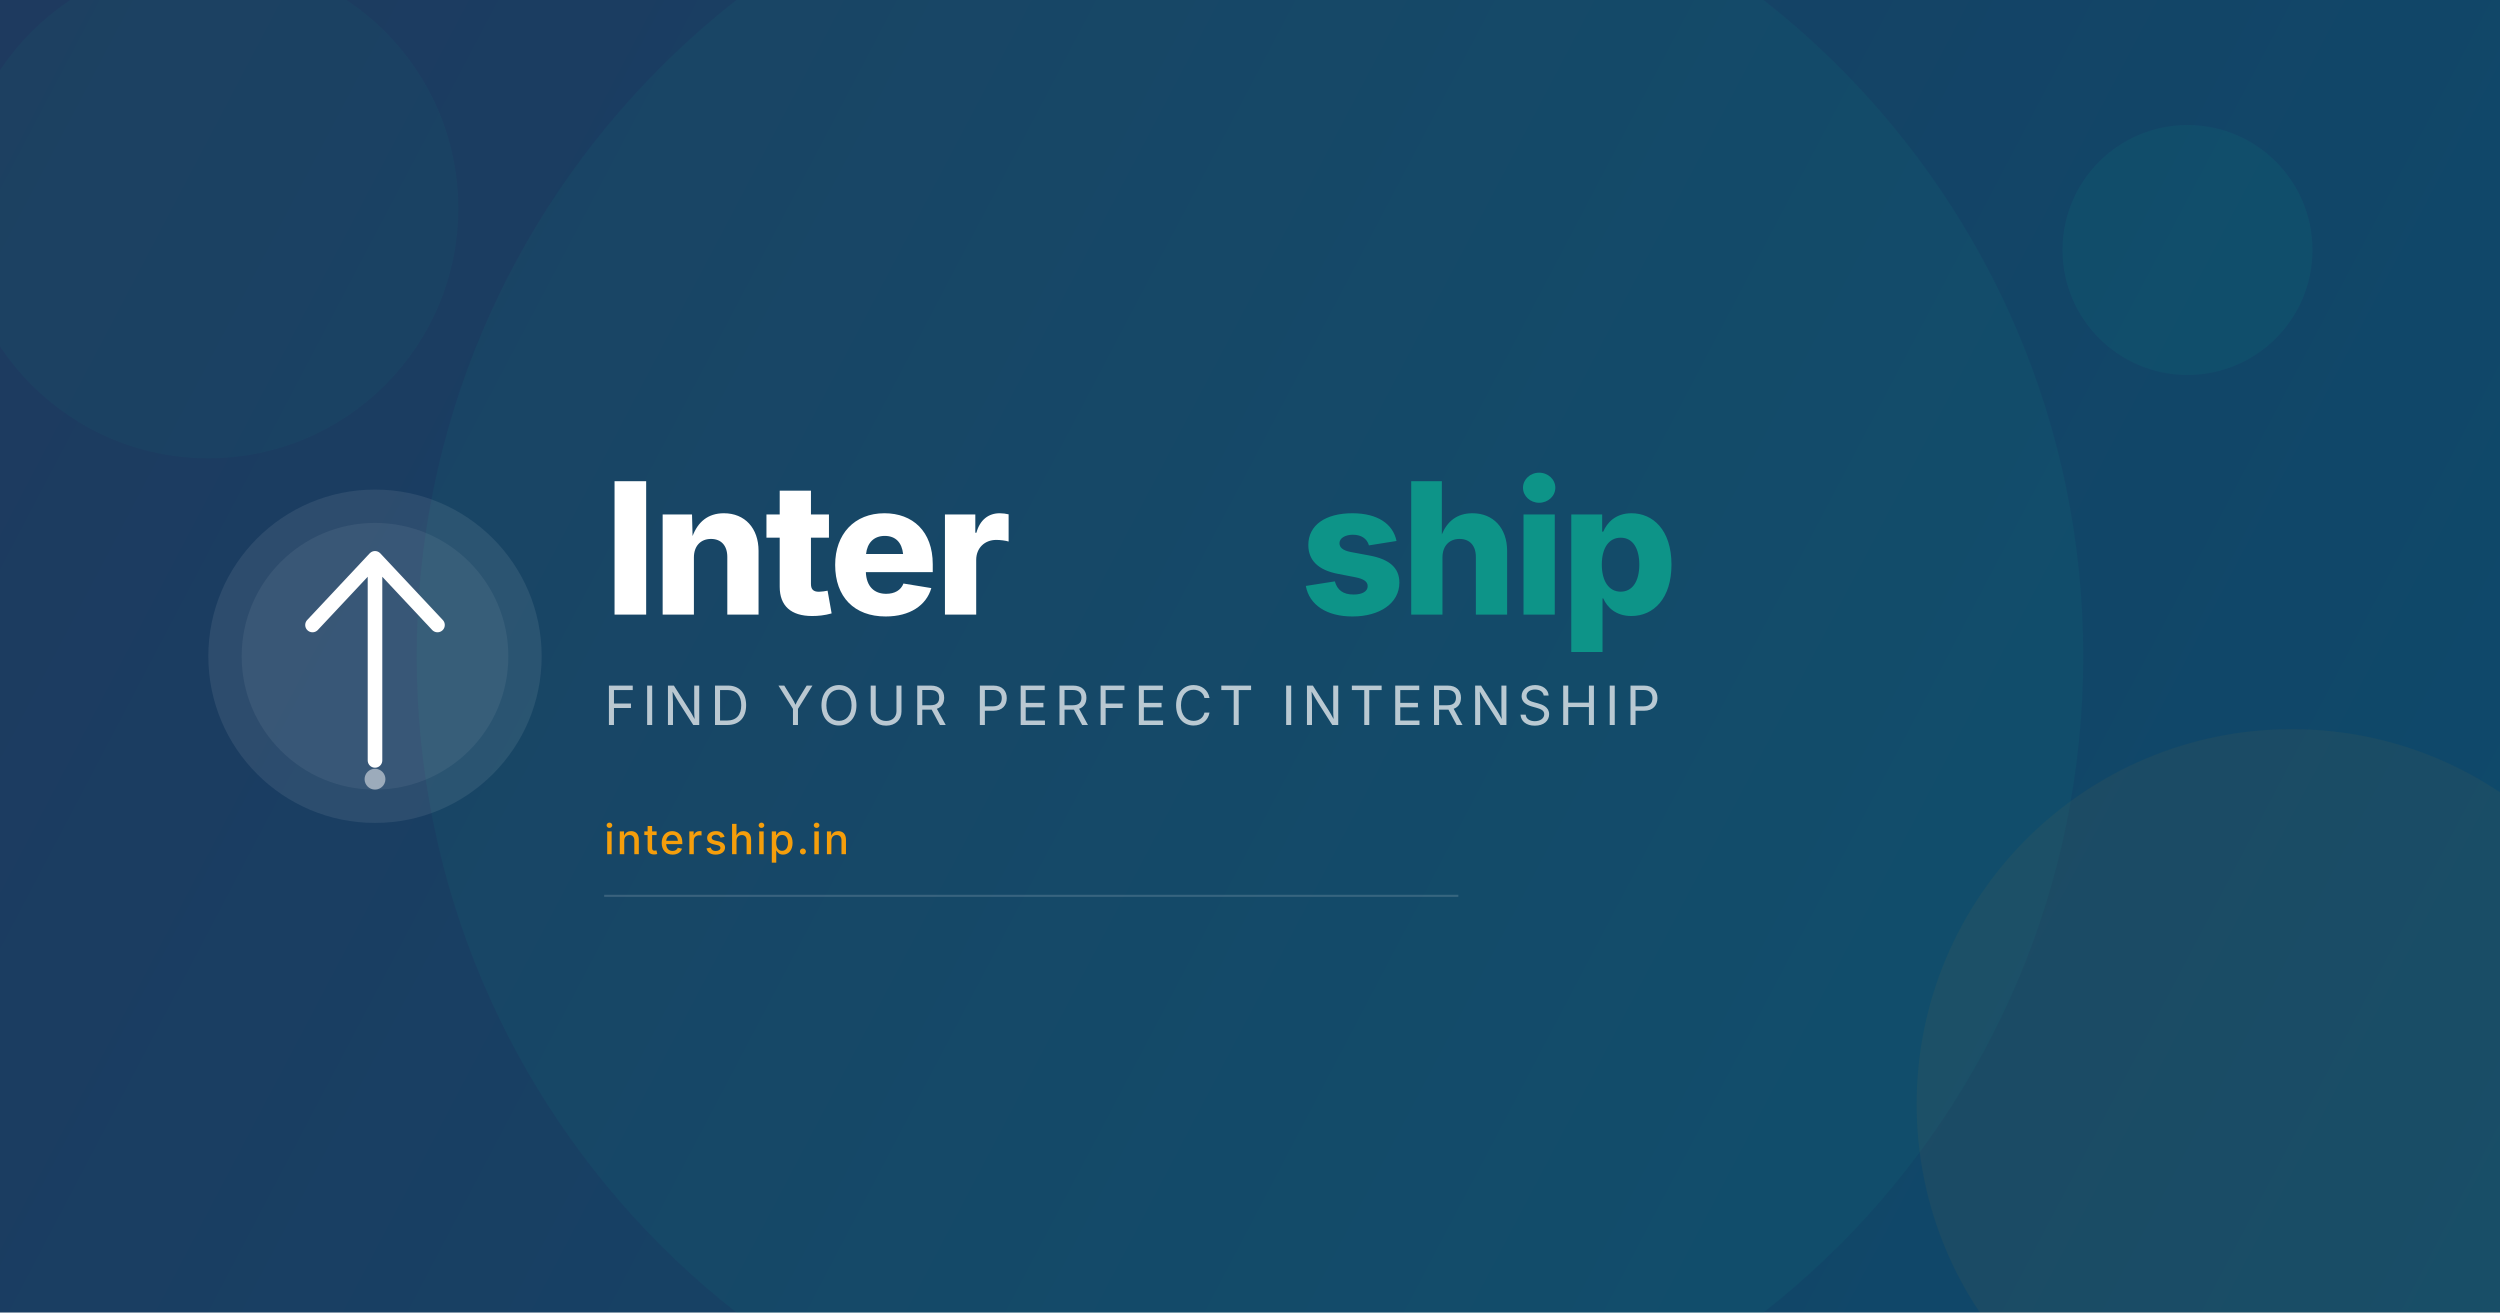
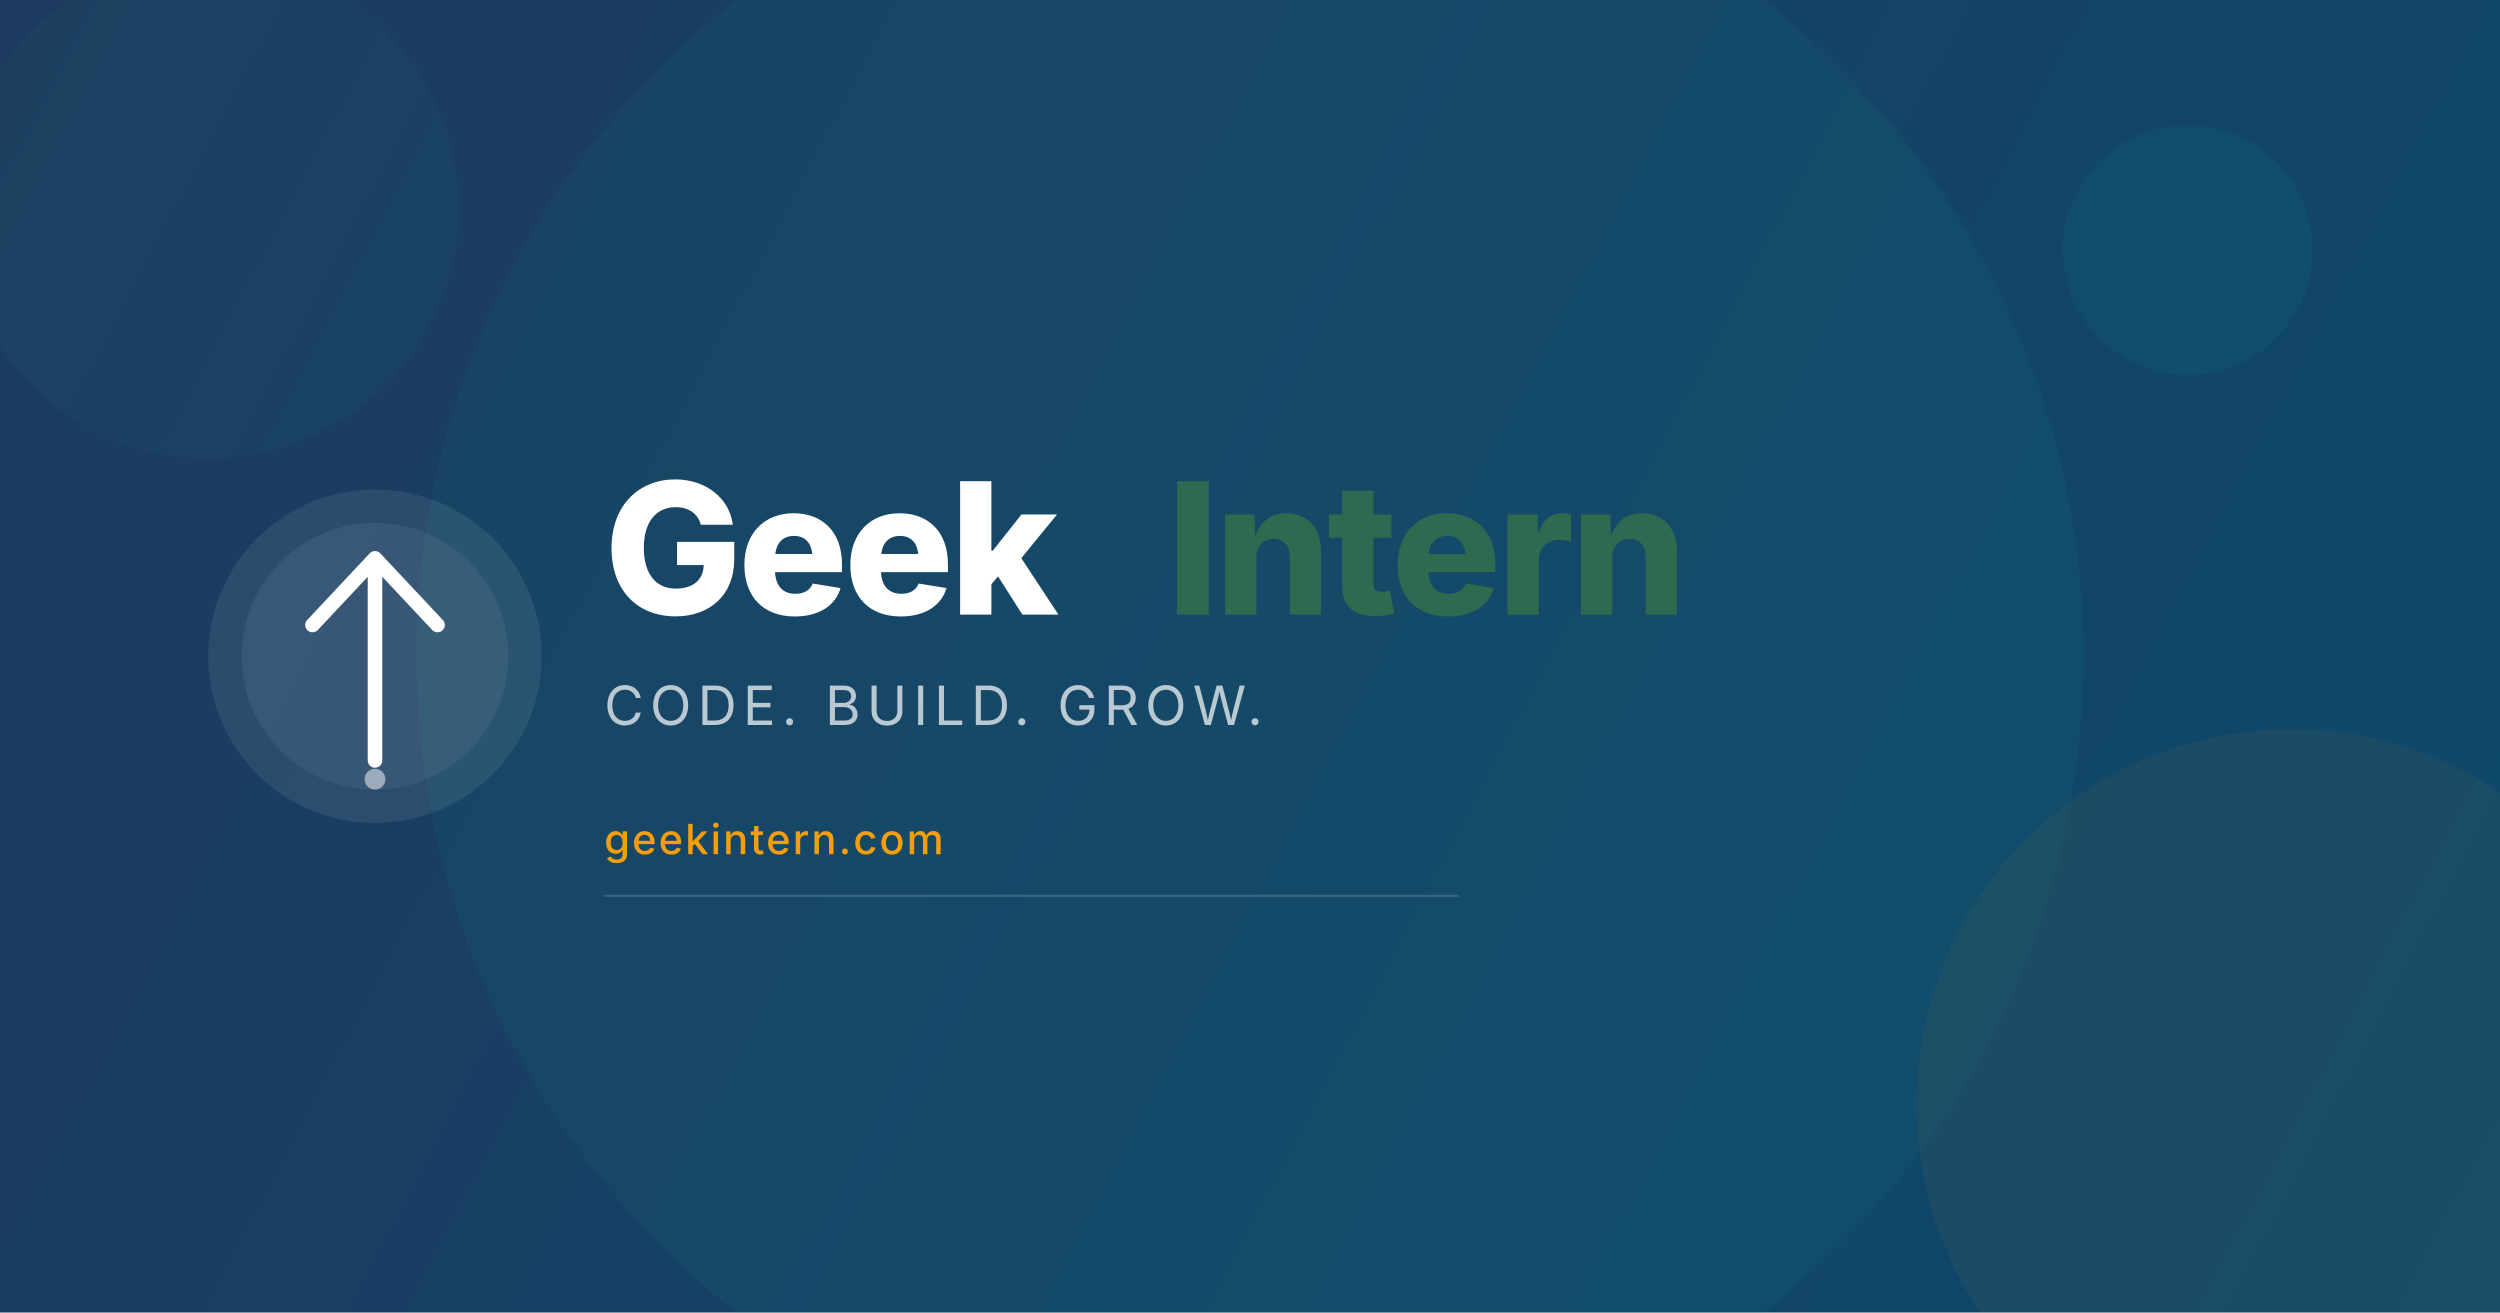
<svg xmlns="http://www.w3.org/2000/svg" viewBox="0 0 1200 630" fill="none">
  <defs>
    <linearGradient id="bg" x1="0" y1="0" x2="1200" y2="630" gradientUnits="userSpaceOnUse">
      <stop offset="0%" stop-color="#1E3A5F" />
      <stop offset="100%" stop-color="#0D4A6B" />
    </linearGradient>
    <linearGradient id="glow" cx="50%" cy="50%" r="50%" fx="50%" fy="50%" gradientUnits="objectBoundingBox">
      <stop offset="0%" stop-color="#0D9488" stop-opacity="0.3" />
      <stop offset="100%" stop-color="#0D9488" stop-opacity="0" />
    </linearGradient>
  </defs>
  <rect width="1200" height="630" fill="url(#bg)" />
  <circle cx="600" cy="315" r="400" fill="#0D9488" opacity="0.08" />
  <circle cx="100" cy="100" r="120" fill="#0D9488" opacity="0.06" />
  <circle cx="1100" cy="530" r="180" fill="#F59E0B" opacity="0.05" />
  <circle cx="1050" cy="120" r="60" fill="#0D9488" opacity="0.1" />
  <circle cx="180" cy="315" r="80" fill="white" opacity="0.08" />
  <circle cx="180" cy="315" r="64" fill="white" opacity="0.06" />
  <path d="M180 365 L180 270 M150 300 L180 268 L210 300" stroke="white" stroke-width="7" stroke-linecap="round" stroke-linejoin="round" />
  <circle cx="180" cy="374" r="5" fill="white" opacity="0.5" />
-   <text x="290" y="295" font-family="Inter, Arial, sans-serif" font-size="88" font-weight="800" fill="white" letter-spacing="-2">Inter</text>
-   <text x="624" y="295" font-family="Inter, Arial, sans-serif" font-size="88" font-weight="800" fill="#0D9488" letter-spacing="-2">ship</text>
-   <text x="290" y="348" font-family="Inter, Arial, sans-serif" font-size="26" font-weight="400" fill="white" opacity="0.7" letter-spacing="3">FIND YOUR PERFECT INTERNSHIP</text>
-   <text x="290" y="410" font-family="Inter, Arial, sans-serif" font-size="20" font-weight="500" fill="#F59E0B" letter-spacing="1">intership.in</text>
+   <text x="290" y="295" font-family="Inter, Arial, sans-serif" font-size="88" font-weight="800" fill="white" letter-spacing="-2">Geek</text>
+   <text x="560" y="295" font-family="Inter, Arial, sans-serif" font-size="88" font-weight="800" fill="#2D6A4F" letter-spacing="-2">Intern</text>
+   <text x="290" y="348" font-family="Inter, Arial, sans-serif" font-size="26" font-weight="400" fill="white" opacity="0.7" letter-spacing="3">CODE. BUILD. GROW.</text>
+   <text x="290" y="410" font-family="Inter, Arial, sans-serif" font-size="20" font-weight="500" fill="#F59E0B" letter-spacing="1">geekintern.com</text>
  <line x1="290" y1="430" x2="700" y2="430" stroke="white" stroke-width="1" opacity="0.15" />
</svg>
